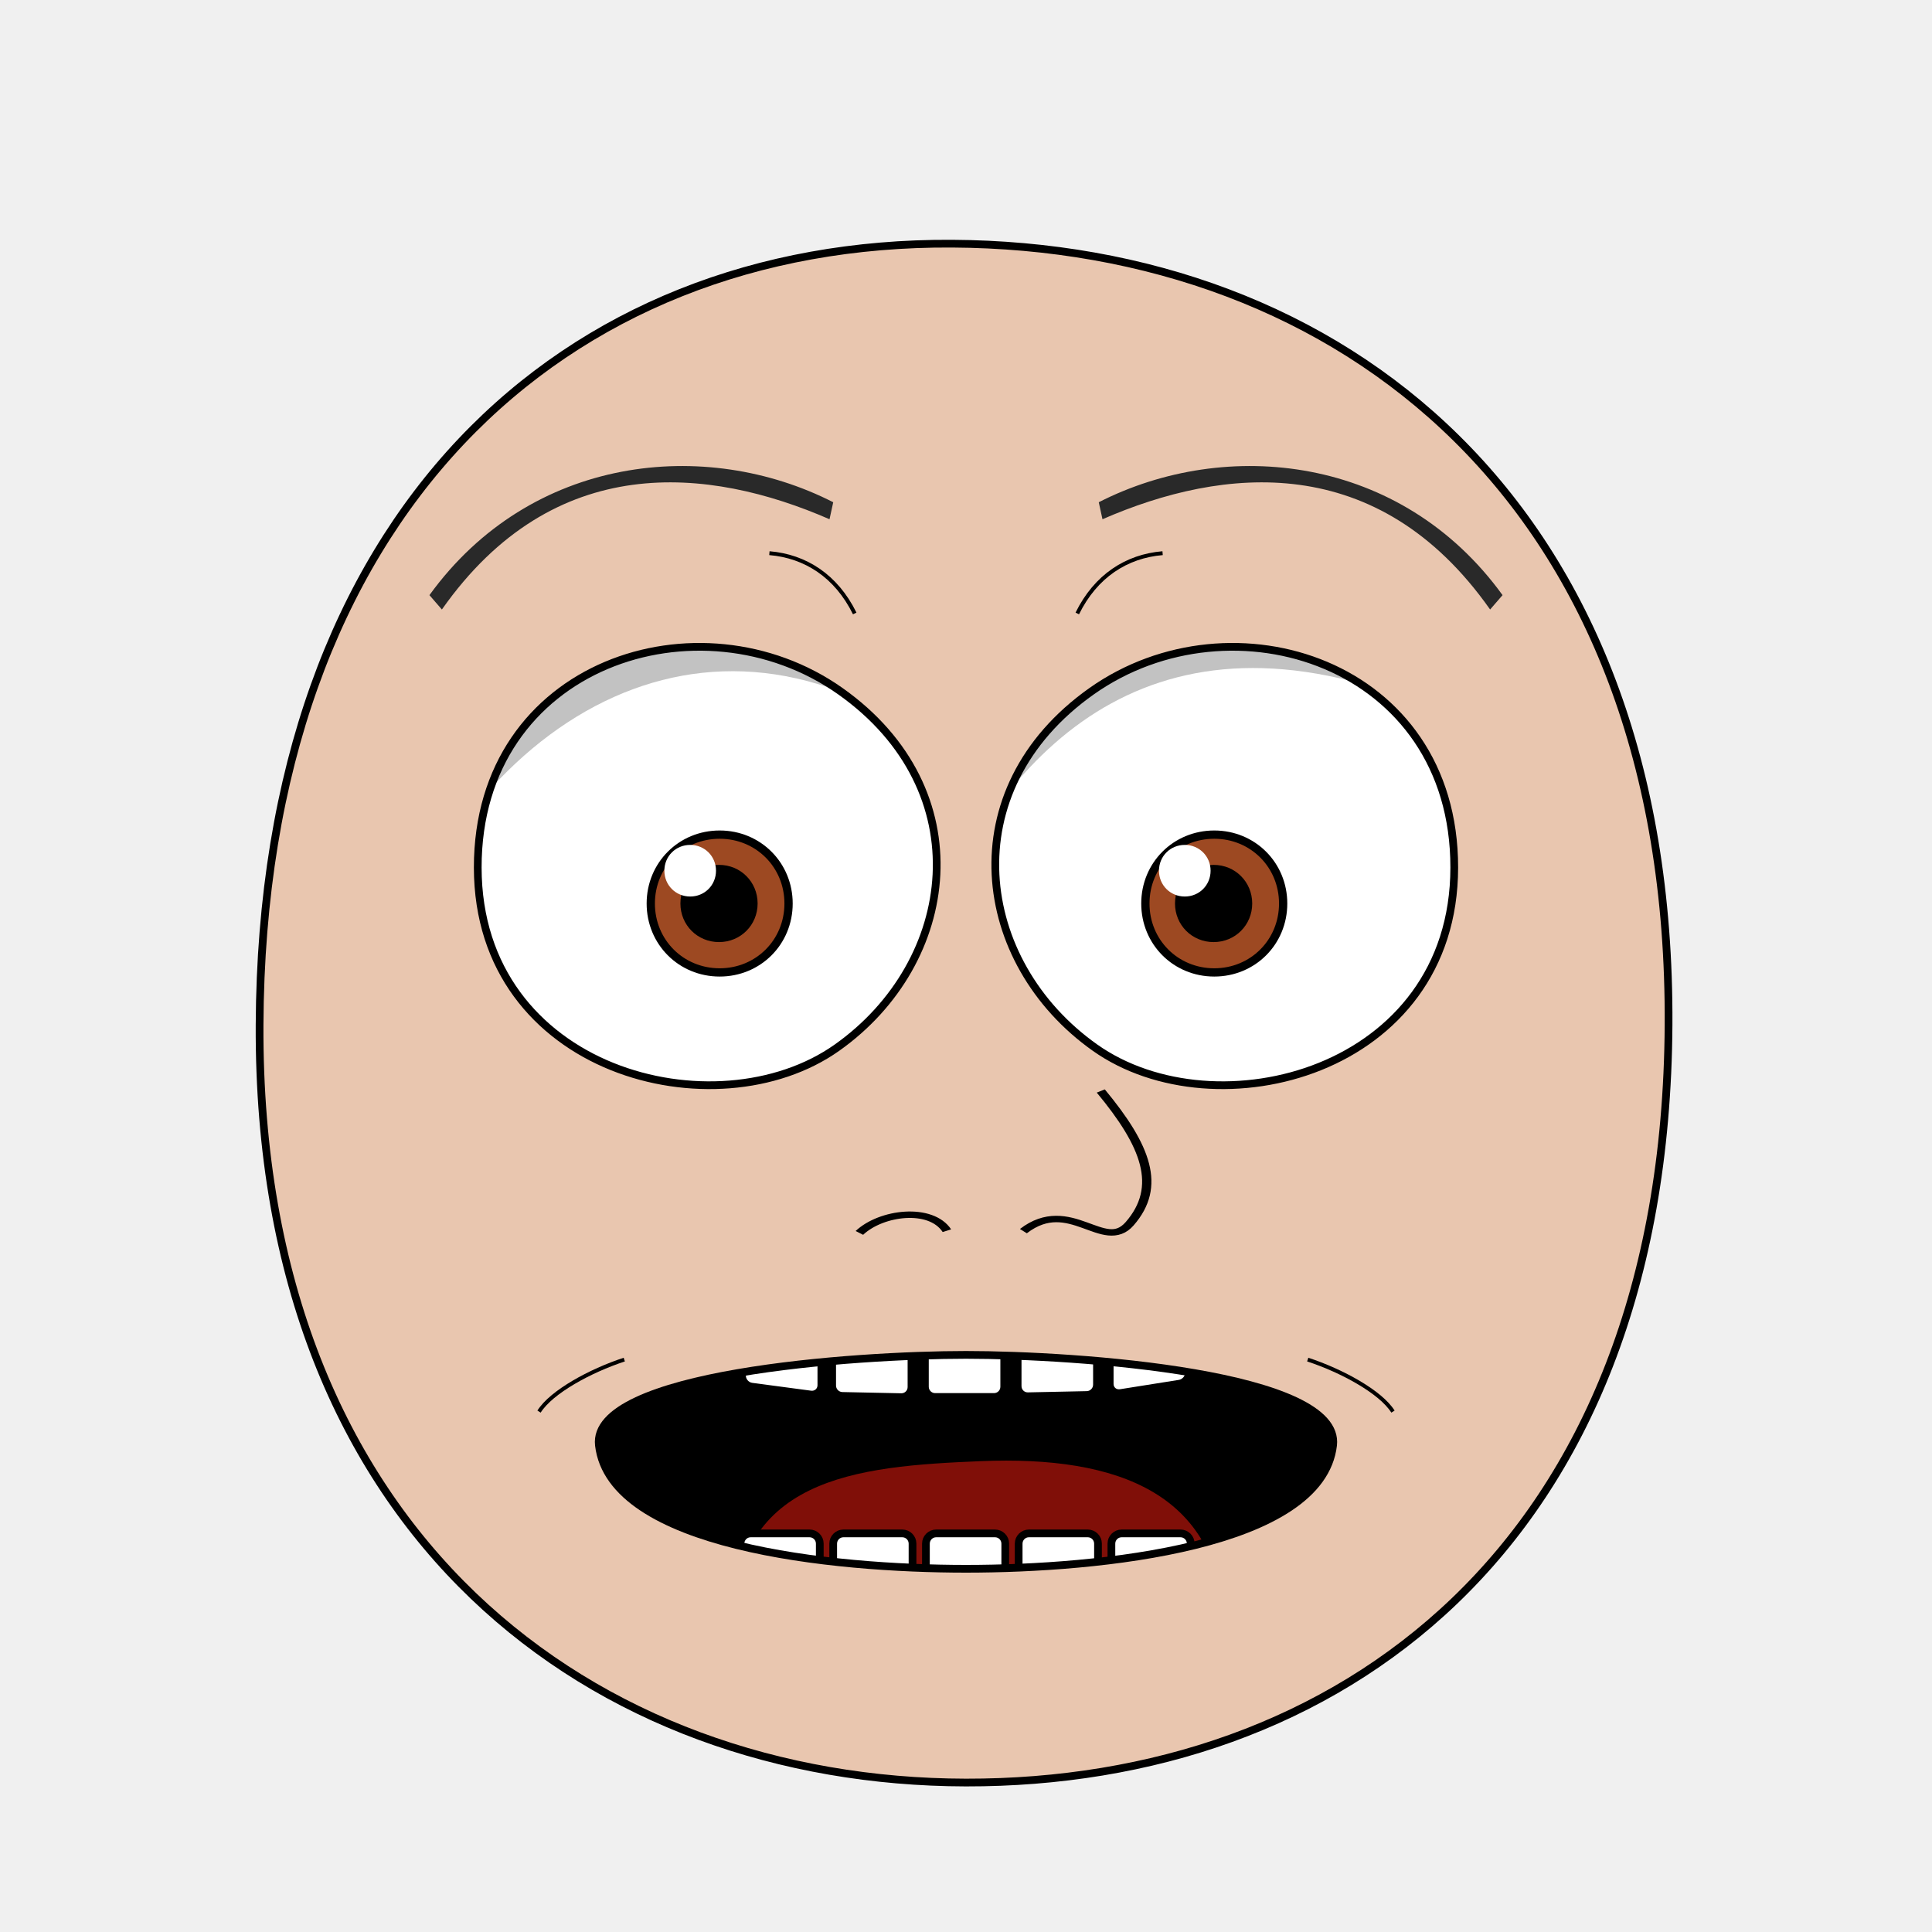
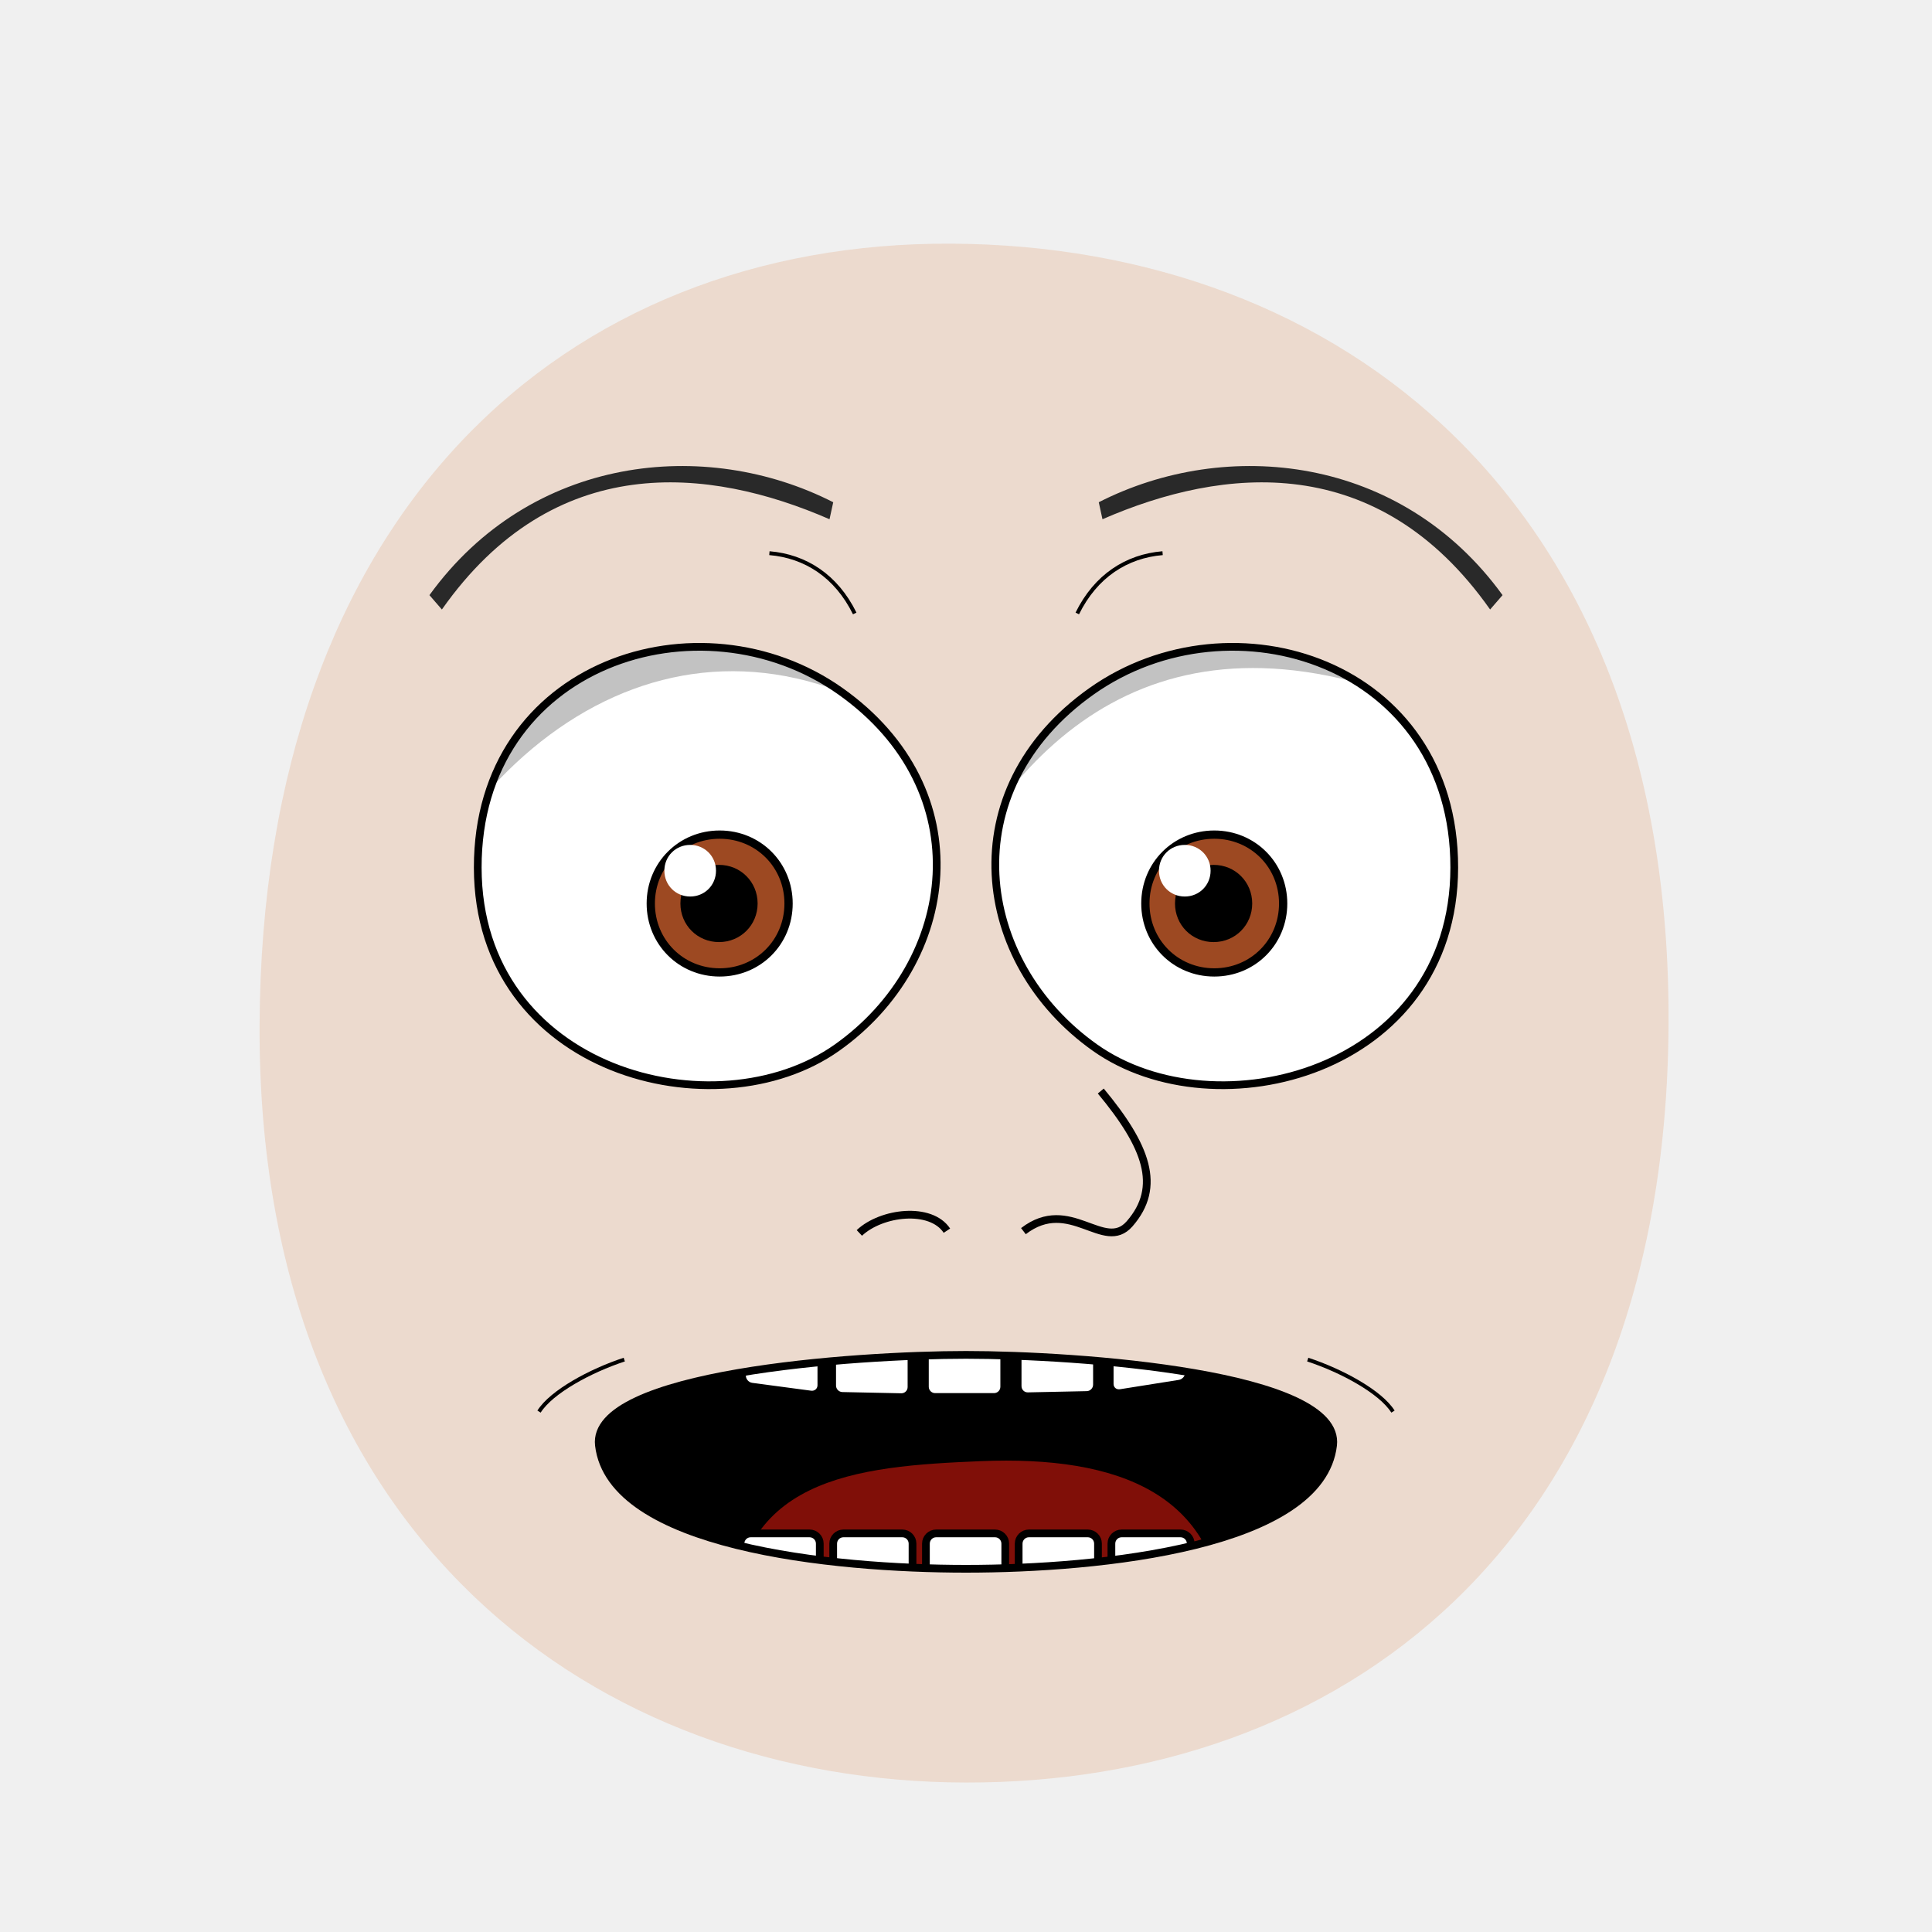
<svg xmlns="http://www.w3.org/2000/svg" xmlns:xlink="http://www.w3.org/1999/xlink" id="emoticon-front-view" viewBox="0 0 250 250" height="100%" width="100%" version="1.1">
  <defs id="defs">
    <clipPath id="clipPath-left-eye">
-       <use transform="matrix(1,0,0,1,0,0)" x="0" width="1" xlink:href="#left-eye-outline" height="1" y="0" id="use-left-eye-outline-1" />
+       <use transform="matrix(1,0,0,1,0,0)" x="0" width="1" xlink:href="#left-eye-outline" height="1" y="0" id="use-left-eye-outline-1">
+ </use>
    </clipPath>
    <clipPath id="clipPath-right-eye">
-       <use transform="matrix(-1,0,0,1,250,0)" id="use-left-eye-outline-2" y="0" height="250" xlink:href="#left-eye-outline" width="250" x="0" morph="fixed" />
+       <use transform="matrix(-1,0,0,1,250,0)" id="use-left-eye-outline-2" y="0" height="250" xlink:href="#left-eye-outline" width="250" x="0" morph="fixed">
+ </use>
    </clipPath>
    <clipPath id="clipPath-mouth" clipPathUnits="userSpaceOnUse">
-       <use transform="matrix(1,0,0,1,0,0)" height="250" y="0" x="0" xlink:href="#mouth-outline" id="use-mouth-outline" width="250" />
+       <use transform="matrix(1,0,0,1,0,0)" height="250" y="0" x="0" xlink:href="#mouth-outline" id="use-mouth-outline" width="250">
+ </use>
    </clipPath>
  </defs>
-   <g id="head">
-     <path d="M 124.98,230.66 C 172.77,230.75 215.51,200.57 215.91,132.64 216.3,64.72 173.26,31.81 123.18,31.53 73.1,31.24 33.88,66.28 33.59,132.64 33.3,199.01 77.19,230.57 124.98,230.66 Z" style="fill:#e9c6af;stroke:#000000;stroke-width:1" id="head-outline" />
+   <g id="head" morph="fixed">
+     <path style="fill:#e9c6af;stroke:none;stroke-width:1.0;fill-opacity:0.53" d="M 124.98,230.66 C 172.77,230.75 215.51,200.57 215.91,132.64 216.3,64.72 173.26,31.81 123.18,31.53 73.1,31.24 33.88,66.28 33.59,132.64 33.3,199.01 77.19,230.57 124.98,230.66 Z" id="head-outline">
+ </path>
  </g>
  <g id="left-eye">
-     <path d="M 108.73,89.43 C 126.88,102.26 123.92,124.52 108.3,135.57 92.67,146.63 61.85,138.78 61.82,112.27 61.79,85.76 90.58,76.61 108.73,89.43 Z" style="fill:#ffffff;stroke:#000000;stroke-width:1" id="left-eye-outline" />
+     <path d="M 108.73,89.43 C 126.88,102.26 123.92,124.52 108.3,135.57 92.67,146.63 61.85,138.78 61.82,112.27 61.79,85.76 90.58,76.61 108.73,89.43 Z" style="fill:#ffffff;stroke:#000000;stroke-width:1" id="left-eye-outline">
+ </path>
    <g clip-path="url(#clipPath-left-eye)" id="left-eyeball">
      <g id="left-lens">
-         <path d="M 1,0.5 C 1,0.78 0.78,1 0.5,1 0.22,1 0,0.78 0,0.5 0,0.22 0.22,0 0.5,0 0.78,0 1,0.22 1,0.5 z" transform="matrix(17.83,0,0,17.83,84.21,108)" style="fill:#9d4922;stroke:#000000;stroke-width:0.06" id="iris" morph="relative" />
-         <path d="M 1,0.5 C 1,0.78 0.78,1 0.5,1 0.22,1 0,0.78 0,0.5 0,0.22 0.22,0 0.5,0 0.78,0 1,0.22 1,0.5 z" transform="matrix(8.54,0,0,8.54,88.77,112.64)" style="fill:#000000;stroke:#000000;stroke-width:0.17" id="pupil" morph="relative" />
-         <path d="M 1,0.5 C 1,0.78 0.78,1 0.5,1 0.22,1 0,0.78 0,0.5 0,0.22 0.22,0 0.5,0 0.78,0 1,0.22 1,0.5 z" transform="matrix(6.68,0,0,6.68,85.97,109.33)" style="fill:#ffffff;stroke:none" id="glare" morph="transform-only" />
+         <path d="M 1,0.5 C 1,0.78 0.78,1 0.5,1 0.22,1 0,0.78 0,0.5 0,0.22 0.22,0 0.5,0 0.78,0 1,0.22 1,0.5 z" transform="matrix(17.83,0,0,17.83,84.21,108)" style="fill:#9d4922;stroke:#000000;stroke-width:0.06" id="iris" morph="relative">
+ </path>
+         <path d="M 1,0.5 C 1,0.78 0.78,1 0.5,1 0.22,1 0,0.78 0,0.5 0,0.22 0.22,0 0.5,0 0.78,0 1,0.22 1,0.5 z" transform="matrix(8.54,0,0,8.54,88.77,112.64)" style="fill:#000000;stroke:#000000;stroke-width:0.17" id="pupil" morph="relative">
+ </path>
+         <path d="M 1,0.5 C 1,0.78 0.78,1 0.5,1 0.22,1 0,0.78 0,0.5 0,0.22 0.22,0 0.5,0 0.78,0 1,0.22 1,0.5 z" transform="matrix(6.68,0,0,6.68,85.97,109.33)" style="fill:#ffffff;stroke:none" id="glare" morph="transform-only">
+ </path>
      </g>
-       <path d="M 50,75 125,75 125,99.61 C 95.91,74.14 64.17,89.13 50,124.06 Z" style="opacity:0.24;fill:#000000;stroke:#000000;stroke-width:0px" id="left-lid-shadow" />
+       <path d="M 50,75 125,75 125,99.61 C 95.91,74.14 64.17,89.13 50,124.06 Z" style="opacity:0.24;fill:#000000;stroke:#000000;stroke-width:0px" id="left-lid-shadow">
+ </path>
    </g>
  </g>
  <g id="right-eye">
-     <use transform="matrix(-1,0,0,1,250,0)" id="right-eye-outline" y="0" height="250" xlink:href="#left-eye-outline" width="250" x="0" morph="fixed" />
+     <use transform="matrix(-1,0,0,1,250,0)" id="right-eye-outline" y="0" height="250" xlink:href="#left-eye-outline" width="250" x="0" morph="fixed">
+ </use>
    <g clip-path="url(#clipPath-right-eye)" id="right-eyeball">
-       <use transform="matrix(1,0,0,1,64,0)" id="right-lens" y="0" height="1" xlink:href="#left-lens" width="1" x="0" morph="fixed" />
-       <path d="M 125,110.51 125,75 200,75 200,99.3 C 160.12,75 137.73,88.79 125,110.51 Z" style="opacity:0.24;fill:#000000;stroke:#000000;stroke-width:0px" id="right-lid-shadow" />
+       <use transform="matrix(1,0,0,1,64,0)" id="right-lens" y="0" height="1" xlink:href="#left-lens" width="1" x="0" morph="fixed">
+ </use>
+       <path d="M 125,110.51 125,75 200,75 200,99.3 C 160.12,75 137.73,88.79 125,110.51 Z" style="opacity:0.24;fill:#000000;stroke:#000000;stroke-width:0px" id="right-lid-shadow">
+ </path>
    </g>
  </g>
-   <path d="M 107.34,67.19 C 91.72,60.38 71.7,58.24 57.18,78.87 L 55.57,77.01 C 68.69,58.89 91.3,56.56 107.82,64.99 Z" style="fill:#292929;stroke-width:1" id="left-eye-brow" />
-   <g id="nose" transform="matrix(1.199353,0,0,0.8296324,-26.23486,22.40558)">
-     <path d="m 114.594,165.292 c 2.385,-3.245 7.703,-4.152 9.444,-0.343 m 16.601,-21.79 c 4.917,8.565 6.608,14.917 3.111,20.709 -2.764,4.577 -6.441,-4.435 -11.461,1.148" style="fill:none;stroke:#000000;stroke-width:1.002" id="nose-path" />
-   </g>
-   <use transform="matrix(-1,0,0,1,250,0)" x="0" width="250" xlink:href="#left-eye-brow" height="250" y="0" id="right-eye-brow" />
+   <path d="M 107.34,67.19 C 91.72,60.38 71.7,58.24 57.18,78.87 L 55.57,77.01 C 68.69,58.89 91.3,56.56 107.82,64.99 Z" style="fill:#292929;stroke-width:1" id="left-eye-brow">
+ </path>
+   <use transform="matrix(-1,0,0,1,250,0)" x="0" width="250" xlink:href="#left-eye-brow" height="250" y="0" id="right-eye-brow">
+ </use>
  <g id="mouth">
    <g id="mouth-interior" clip-path="url(#clipPath-mouth)">
-       <rect style="fill:#000000;stroke:none" id="mouth-background" x="68.16" width="119.944" height="66.556" y="159.934" />
-       <path d="M 94.84,211.42 C 94.51,191.12 110.73,189.74 126.96,189.07 144.51,188.36 158.42,193.11 158.42,211.42 137.23,211.42 116.04,211.42 94.84,211.42 Z" style="fill:#800f08;stroke:none" id="tongue" />
+       <rect style="fill:#000000;stroke:none" id="mouth-background" x="68.16" width="119.944" height="66.556" y="159.934">
+ </rect>
+       <path d="M 94.84,211.42 C 94.51,191.12 110.73,189.74 126.96,189.07 144.51,188.36 158.42,193.11 158.42,211.42 137.23,211.42 116.04,211.42 94.84,211.42 Z" style="fill:#800f08;stroke:none" id="tongue">
+ </path>
      <g transform="matrix(1,0,0,1,0.5,-6.68)" morph="fix-children" id="upper-teeth">
-         <rect width="10.356" x="96.362" ry="1.325" transform="matrix(0.991225,0.1321854,0,1,0,0)" rx="1.336" y="158.085" height="15.123" id="tooth-02" style="fill:#ffffff;fill-opacity:1;stroke:#000000;stroke-width:1.004;stroke-opacity:1" />
-         <rect rx="1.325" y="169.917" height="15.123" transform="matrix(0.999781,0.02092668,0,1,0,0)" id="tooth-03" width="10.267" x="107.205" ry="1.325" style="fill:#ffffff;fill-opacity:1;stroke:#000000;stroke-width:1;stroke-opacity:1" />
-         <rect width="10.265" x="119.182" ry="1.325" rx="1.325" y="172.327" height="15.123" id="tooth-04" style="fill:#ffffff;fill-opacity:1;stroke:#000000;stroke-opacity:1" />
-         <rect rx="1.325" y="175.003" height="15.123" transform="matrix(0.999781,-0.02092669,0,1,0,0)" id="tooth-05" width="10.267" x="131.211" ry="1.325" style="fill:#ffffff;fill-opacity:1;stroke:#000000;stroke-width:1;stroke-opacity:1" />
-         <rect width="10.394" x="144.894" ry="1.325" transform="matrix(0.9876076,-0.1569434,0,1,0,0)" rx="1.341" y="194.778" height="15.123" id="tooth-06" style="fill:#ffffff;fill-opacity:1;stroke:#000000;stroke-width:1.006;stroke-opacity:1" />
+         <rect width="10.356" x="96.362" ry="1.325" transform="matrix(0.991225,0.1321854,0,1,0,0)" rx="1.336" y="158.085" height="15.123" id="tooth-02" style="fill:#ffffff;fill-opacity:1;stroke:#000000;stroke-width:1.004;stroke-opacity:1">
+ </rect>
+         <rect rx="1.325" y="169.917" height="15.123" transform="matrix(0.999781,0.02092668,0,1,0,0)" id="tooth-03" width="10.267" x="107.205" ry="1.325" style="fill:#ffffff;fill-opacity:1;stroke:#000000;stroke-width:1;stroke-opacity:1">
+ </rect>
+         <rect width="10.265" x="119.182" ry="1.325" rx="1.325" y="172.327" height="15.123" id="tooth-04" style="fill:#ffffff;fill-opacity:1;stroke:#000000;stroke-opacity:1">
+ </rect>
+         <rect rx="1.325" y="175.003" height="15.123" transform="matrix(0.999781,-0.02092669,0,1,0,0)" id="tooth-05" width="10.267" x="131.211" ry="1.325" style="fill:#ffffff;fill-opacity:1;stroke:#000000;stroke-width:1;stroke-opacity:1">
+ </rect>
+         <rect width="10.394" x="144.894" ry="1.325" transform="matrix(0.9876076,-0.1569434,0,1,0,0)" rx="1.341" y="194.778" height="15.123" id="tooth-06" style="fill:#ffffff;fill-opacity:1;stroke:#000000;stroke-width:1.006;stroke-opacity:1">
+ </rect>
      </g>
      <g transform="matrix(1,0,0,1,0.5,26.33)" id="lower-teeth" morph="fix-children">
-         <rect style="fill:#ffffff;fill-opacity:1;stroke:#000000;stroke-opacity:1" ry="1.325" x="95.315" width="10.265" id="tooth-09" height="15.123" y="172.091" rx="1.325" />
-         <rect style="fill:#ffffff;fill-opacity:1;stroke:#000000;stroke-opacity:1" id="tooth-10" height="15.123" y="172.091" rx="1.325" ry="1.325" x="107.315" width="10.265" />
-         <rect style="fill:#ffffff;fill-opacity:1;stroke:#000000;stroke-opacity:1" ry="1.325" x="119.315" width="10.265" id="tooth-11" height="15.123" y="172.091" rx="1.325" />
-         <rect style="fill:#ffffff;fill-opacity:1;stroke:#000000;stroke-opacity:1" id="tooth-12" height="15.123" y="172.091" rx="1.325" ry="1.325" x="131.315" width="10.265" />
-         <rect style="fill:#ffffff;fill-opacity:1;stroke:#000000;stroke-opacity:1" ry="1.325" x="143.315" width="10.265" id="tooth-13" height="15.123" y="172.091" rx="1.325" />
+         <rect style="fill:#ffffff;fill-opacity:1;stroke:#000000;stroke-opacity:1" ry="1.325" x="95.315" width="10.265" id="tooth-09" height="15.123" y="172.091" rx="1.325">
+ </rect>
+         <rect style="fill:#ffffff;fill-opacity:1;stroke:#000000;stroke-opacity:1" id="tooth-10" height="15.123" y="172.091" rx="1.325" ry="1.325" x="107.315" width="10.265">
+ </rect>
+         <rect style="fill:#ffffff;fill-opacity:1;stroke:#000000;stroke-opacity:1" ry="1.325" x="119.315" width="10.265" id="tooth-11" height="15.123" y="172.091" rx="1.325">
+ </rect>
+         <rect style="fill:#ffffff;fill-opacity:1;stroke:#000000;stroke-opacity:1" id="tooth-12" height="15.123" y="172.091" rx="1.325" ry="1.325" x="131.315" width="10.265">
+ </rect>
+         <rect style="fill:#ffffff;fill-opacity:1;stroke:#000000;stroke-opacity:1" ry="1.325" x="143.315" width="10.265" id="tooth-13" height="15.123" y="172.091" rx="1.325">
+ </rect>
      </g>
    </g>
-     <path style="fill:none;stroke:#000000;stroke-width:1px" d="M 172.5,187.02 C 170.95,200.15 142.32,203 125,203 107.68,203 79.05,200.15 77.5,187.02 76.41,177.69 110.62,175.32 125,175.32 139.38,175.32 173.59,177.69 172.5,187.02 Z" id="mouth-outline" />
+     <path style="fill:none;stroke:#000000;stroke-width:1px" d="M 172.5,187.02 C 170.95,200.15 142.32,203 125,203 107.68,203 79.05,200.15 77.5,187.02 76.41,177.69 110.62,175.32 125,175.32 139.38,175.32 173.59,177.69 172.5,187.02 Z" id="mouth-outline">
+ </path>
  </g>
  <g id="wrinkles">
-     <path d="M 99.56,71.58 C 104.21,71.97 108.2,74.51 110.6,79.38" style="fill:none;stroke:#000000;stroke-width:0.5" id="wrinkle-left-brow" />
-     <path d="M 69.75,182.66 C 71.35,180.11 76.39,177.37 80.78,175.93" style="fill:none;stroke:#000000;stroke-width:0.5" id="wrinkle-left-cheek" />
-     <use transform="matrix(-1,0,0,1,250,0)" morph="fixed" height="250" y="0" x="0" xlink:href="#wrinkle-left-brow" id="wrinkle-right-brow" width="250" />
-     <use transform="matrix(-1,0,0,1,250,0)" morph="fixed" height="250" y="0" x="0" xlink:href="#wrinkle-left-cheek" id="wrinkle-right-cheek" width="250" />
+     <path d="M 99.56,71.58 C 104.21,71.97 108.2,74.51 110.6,79.38" style="fill:none;stroke:#000000;stroke-width:0.5" id="wrinkle-left-brow">
+ </path>
+     <path d="M 69.75,182.66 C 71.35,180.11 76.39,177.37 80.78,175.93" style="fill:none;stroke:#000000;stroke-width:0.5" id="wrinkle-left-cheek">
+ </path>
+     <use transform="matrix(-1,0,0,1,250,0)" morph="fixed" height="250" y="0" x="0" xlink:href="#wrinkle-left-brow" id="wrinkle-right-brow" width="250">
+ </use>
+     <use transform="matrix(-1,0,0,1,250,0)" morph="fixed" height="250" y="0" x="0" xlink:href="#wrinkle-left-cheek" id="wrinkle-right-cheek" width="250">
+ </use>
+   </g>
+   <g id="nose">
+     <path d="M 111.2,159.54 C 114.06,156.84 120.44,156.09 122.53,159.25 M 142.44,141.18 C 148.34,148.28 150.37,153.55 146.17,158.36 142.86,162.15 138.45,154.68 132.43,159.31" style="fill:none;stroke:#000000" id="nose-path">
+ </path>
  </g>
</svg>
